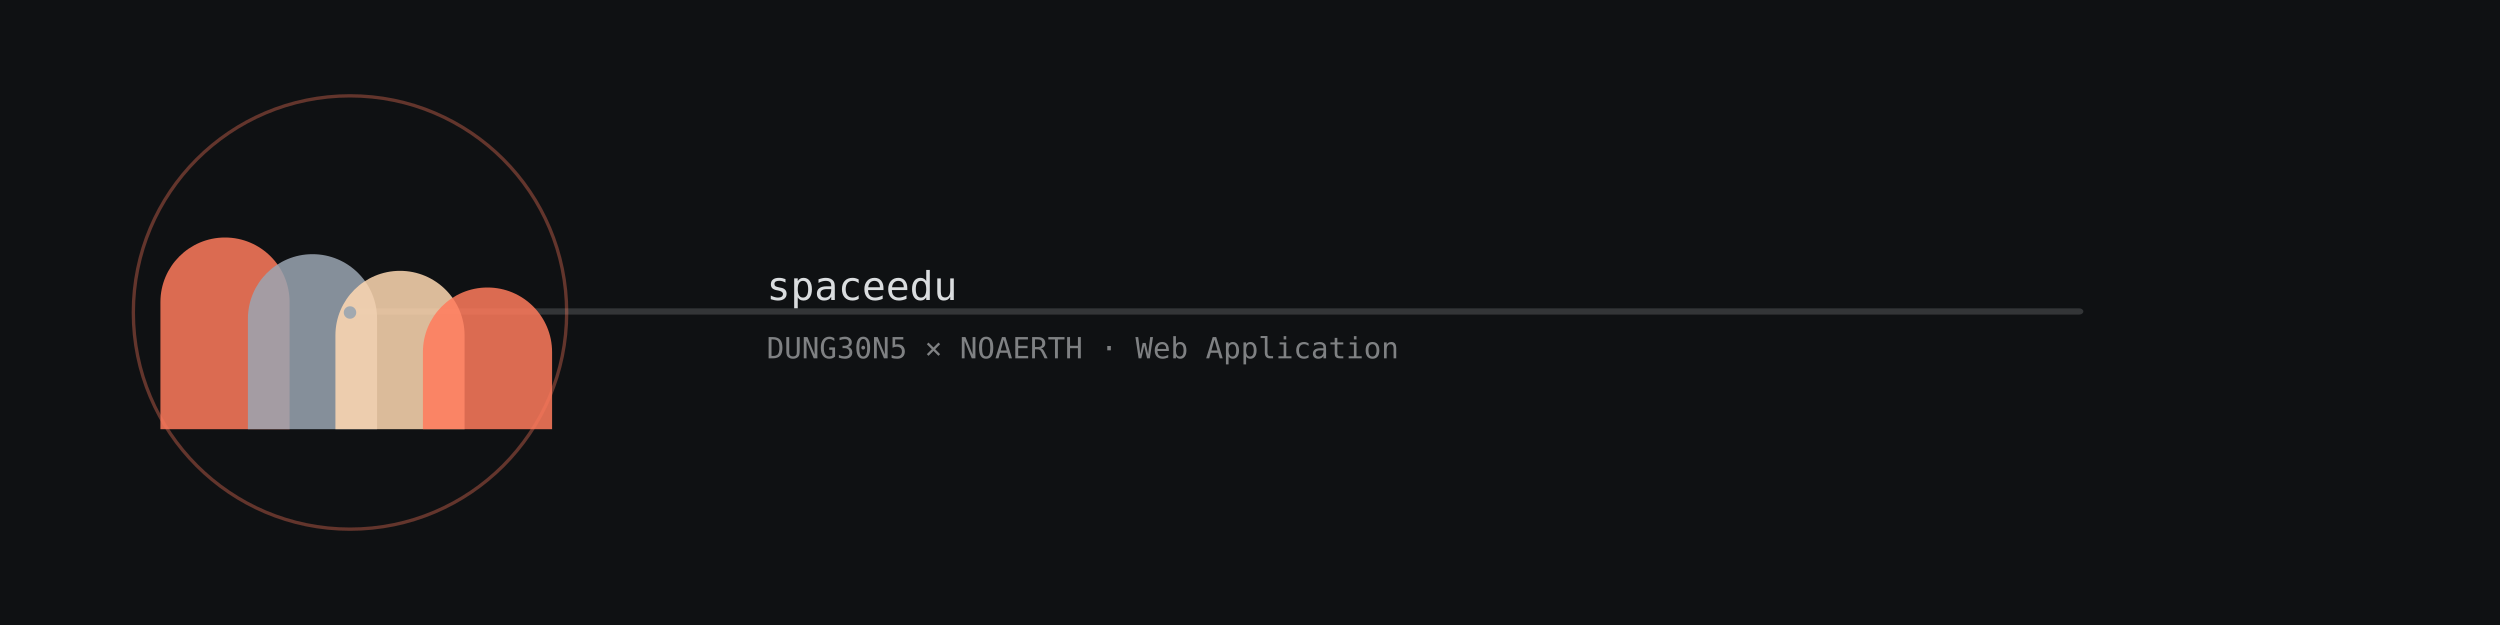
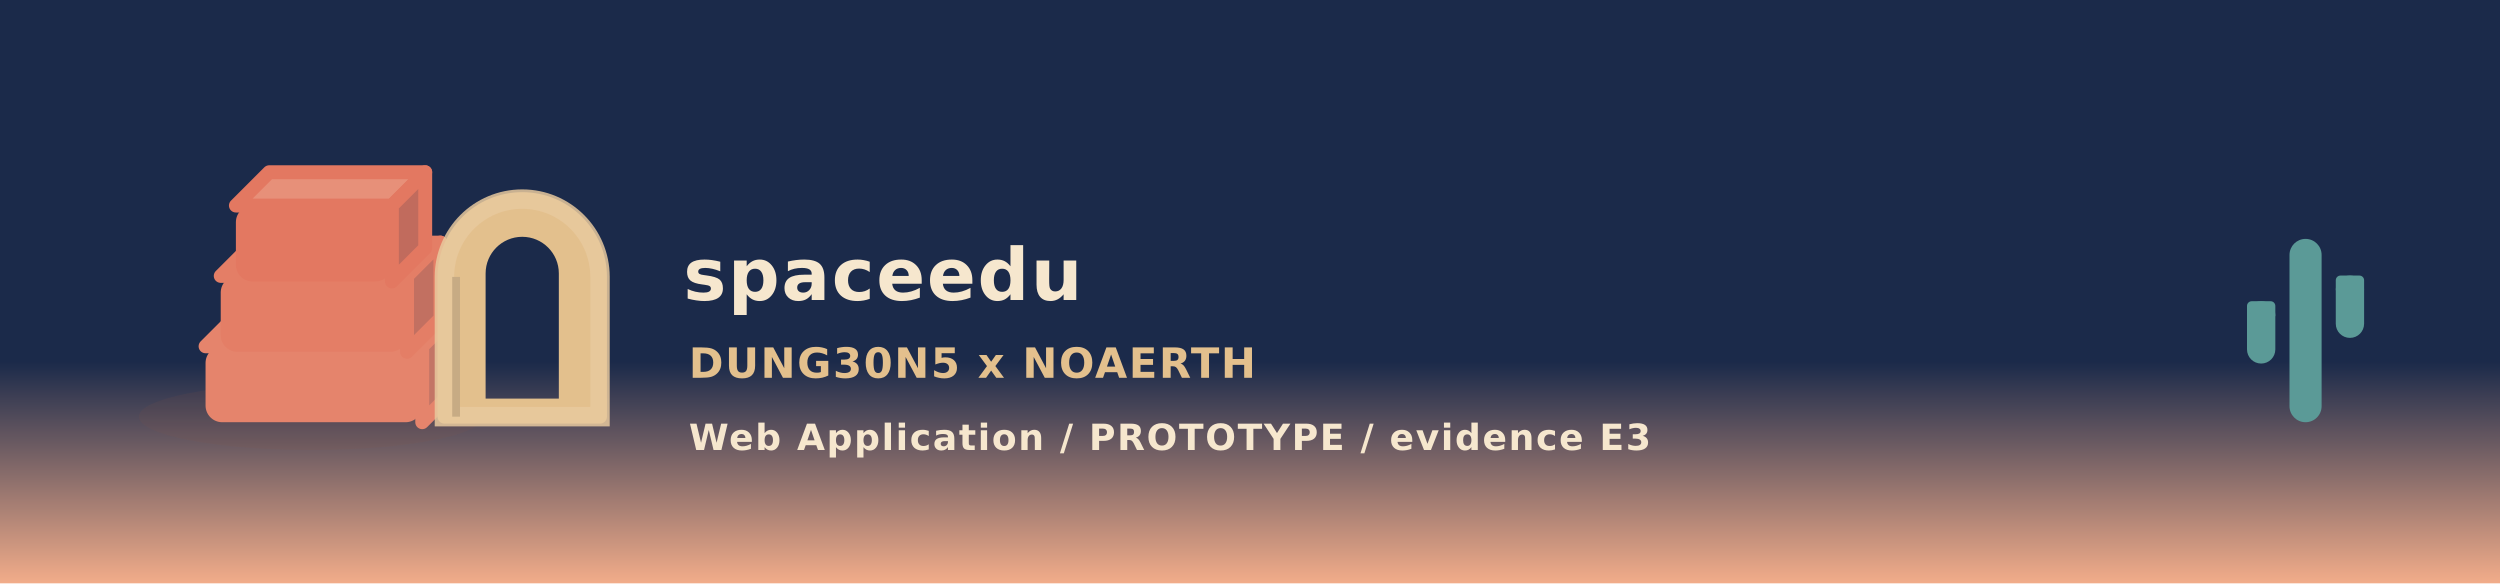
- <svg xmlns="http://www.w3.org/2000/svg" viewBox="0 0 1200 300" width="1200" height="300" role="img" aria-label="spaceedu identity object">
-   <rect width="1200" height="300" fill="#0f1113" />
-   <defs>
-     <linearGradient id="gft" x1="0" y1="0" x2="1" y2="1">
-       <stop offset="0%" stop-color="#ff7a5c" />
-       <stop offset="100%" stop-color="#9aa5b1" />
-     </linearGradient>
-   </defs>
-   <rect x="168.00" y="148.00" width="832.00" height="3.00" rx="2.00" fill="rgba(241,243,245,0.160)" opacity="1.00" />
-   <path d="M77.00,206.00 L77.00,145.00 A31.00,31.00 0 0 1 139.00,145.00 L139.00,206.00 Z" fill="rgba(255,122,92,0.850)" opacity="1.00" />
-   <path d="M119.00,206.00 L119.00,153.00 A31.00,31.00 0 0 1 181.00,153.00 L181.00,206.00 Z" fill="rgba(154,165,177,0.850)" opacity="1.00" />
-   <path d="M161.00,206.00 L161.00,161.00 A31.00,31.00 0 0 1 223.00,161.00 L223.00,206.00 Z" fill="rgba(255,216,177,0.850)" opacity="1.00" />
-   <path d="M203.00,206.00 L203.00,169.00 A31.00,31.00 0 0 1 265.00,169.00 L265.00,206.00 Z" fill="rgba(255,122,92,0.850)" opacity="1.00" />
+ <svg xmlns="http://www.w3.org/2000/svg" width="900" height="210" viewBox="0 0 900 210" role="img" aria-label="spaceedu - identity object">
+   <linearGradient id="skyf" x1="0" y1="0" x2="0" y2="1">
+     <stop offset="0" stop-color="#1b2a4a" />
+     <stop offset="0.62" stop-color="#1b2a4a" />
+     <stop offset="1" stop-color="#f3ad8a" />
+   </linearGradient>
+   <rect width="900" height="210" fill="url(#skyf)" />
+   <rect x="0" y="352" width="900" height="-142" fill="#e3c08d" />
+   <rect x="0" y="352" width="900" height="3" fill="#e6c596" />
+   <ellipse cx="112" cy="150" rx="62" ry="12" fill="rgba(138,90,68,0.11)" />
  <g>
-     <circle cx="168.00" cy="150.00" r="104.00" fill="none" stroke="rgba(255,122,92,0.350)" stroke-width="1.60" opacity="1.00" />
-     <animate attributeName="opacity" values="0.25;1.0;0.25" dur="15.5s" begin="0s" repeatCount="indefinite" />
+     <path d="M74,124.67 L152,124.67 L164,112.67 L86,112.67 Z" fill="#e99a82" stroke="#e5846c" stroke-width="5" stroke-linejoin="round" />
+     <path d="M152,124.67 L164,112.67 L164,140 L152,152 Z" fill="#c37566" stroke="#e5846c" stroke-width="5" stroke-linejoin="round" />
+     <rect x="74" y="124.67" width="78" height="27.33" rx="6" fill="#e5846c" />
+     <path d="M79.46,99.33 L146.54,99.33 L158.54,87.33 L91.46,87.33 Z" fill="#e8957d" stroke="#e47e66" stroke-width="5" stroke-linejoin="round" />
+     <path d="M146.54,99.33 L158.54,87.33 L158.54,114.67 L146.54,126.67 Z" fill="#c27061" stroke="#e47e66" stroke-width="5" stroke-linejoin="round" />
+     <rect x="79.46" y="99.33" width="67.08" height="27.33" rx="6" fill="#e47e66" />
+     <path d="M84.92,74 L141.08,74 L153.08,62 L96.92,62 Z" fill="#e79079" stroke="#e37861" stroke-width="5" stroke-linejoin="round" />
+     <path d="M141.08,74 L153.08,62 L153.08,89.33 L141.08,101.33 Z" fill="#c16b5d" stroke="#e37861" stroke-width="5" stroke-linejoin="round" />
+     <rect x="84.92" y="74" width="56.16" height="27.33" rx="6" fill="#e37861" />
+     <animate attributeName="opacity" values="0.72;1;0.72" dur="6s" begin="0s" repeatCount="indefinite" />
  </g>
-   <circle cx="168" cy="150" r="3" fill="rgba(154,165,177,0.900)">
-     <animate attributeName="opacity" values="0.35;0.95;0.35" dur="15.5s" begin="0s" repeatCount="indefinite" />
-   </circle>
-   <text x="368" y="144" font-family="ui-monospace,Menlo,monospace" font-size="19" fill="rgba(241,243,245,0.900)">spaceedu</text>
-   <text x="368" y="172" font-family="ui-monospace,Menlo,monospace" font-size="14" fill="rgba(241,243,245,0.500)">DUNG30N5 × NOAERTH · Web Application</text>
+   <path d="M160,150 L160,99.68 A28,28 0 0 1 216,99.68 L216,150 Z M172.32,146 L172.32,98.43 A15.68,15.68 0 0 1 203.68,98.43 L203.68,146 Z" fill="#e3c08d" fill-rule="evenodd" stroke="#e3c08d" stroke-width="5" stroke-linejoin="round" />
+   <path d="M160,150 L160,99.68 A28,28 0 0 1 216,99.68 L216,150 Z" fill="none" stroke="#e8c99d" stroke-width="7" stroke-linecap="round" opacity="0.85" />
+   <rect x="162.8" y="99.68" width="2.8" height="50.32" fill="#c7ab84" />
+   <text x="246" y="108" font-family="Verdana,DejaVu Sans,sans-serif" font-size="26" font-weight="700" letter-spacing="0.6" fill="#f6e7ce" text-anchor="start">spaceedu</text>
+   <text x="248" y="136" font-family="Verdana,DejaVu Sans,sans-serif" font-size="15" font-weight="700" letter-spacing="0.6" fill="#e3c08d" text-anchor="start">DUNG30N5 x NOAERTH</text>
+   <text x="248" y="162" font-family="Verdana,DejaVu Sans,sans-serif" font-size="13" font-weight="700" letter-spacing="0.6" fill="#f6e7ce" text-anchor="start">Web Application  /  PROTOTYPE  /  evidence E3</text>
+   <rect x="824.22" y="86" width="11.56" height="66" rx="5.78" fill="#5b9a97" />
+   <rect x="808.92" y="108.44" width="10.2" height="22.44" rx="5.1" fill="#5b9a97" />
+   <rect x="808.92" y="108.44" width="10.2" height="6.6" rx="1.7" fill="#5b9a97" />
+   <rect x="840.88" y="99.2" width="10.2" height="22.44" rx="5.1" fill="#5b9a97" />
+   <rect x="840.88" y="99.2" width="10.2" height="6.6" rx="1.7" fill="#5b9a97" />
</svg>
